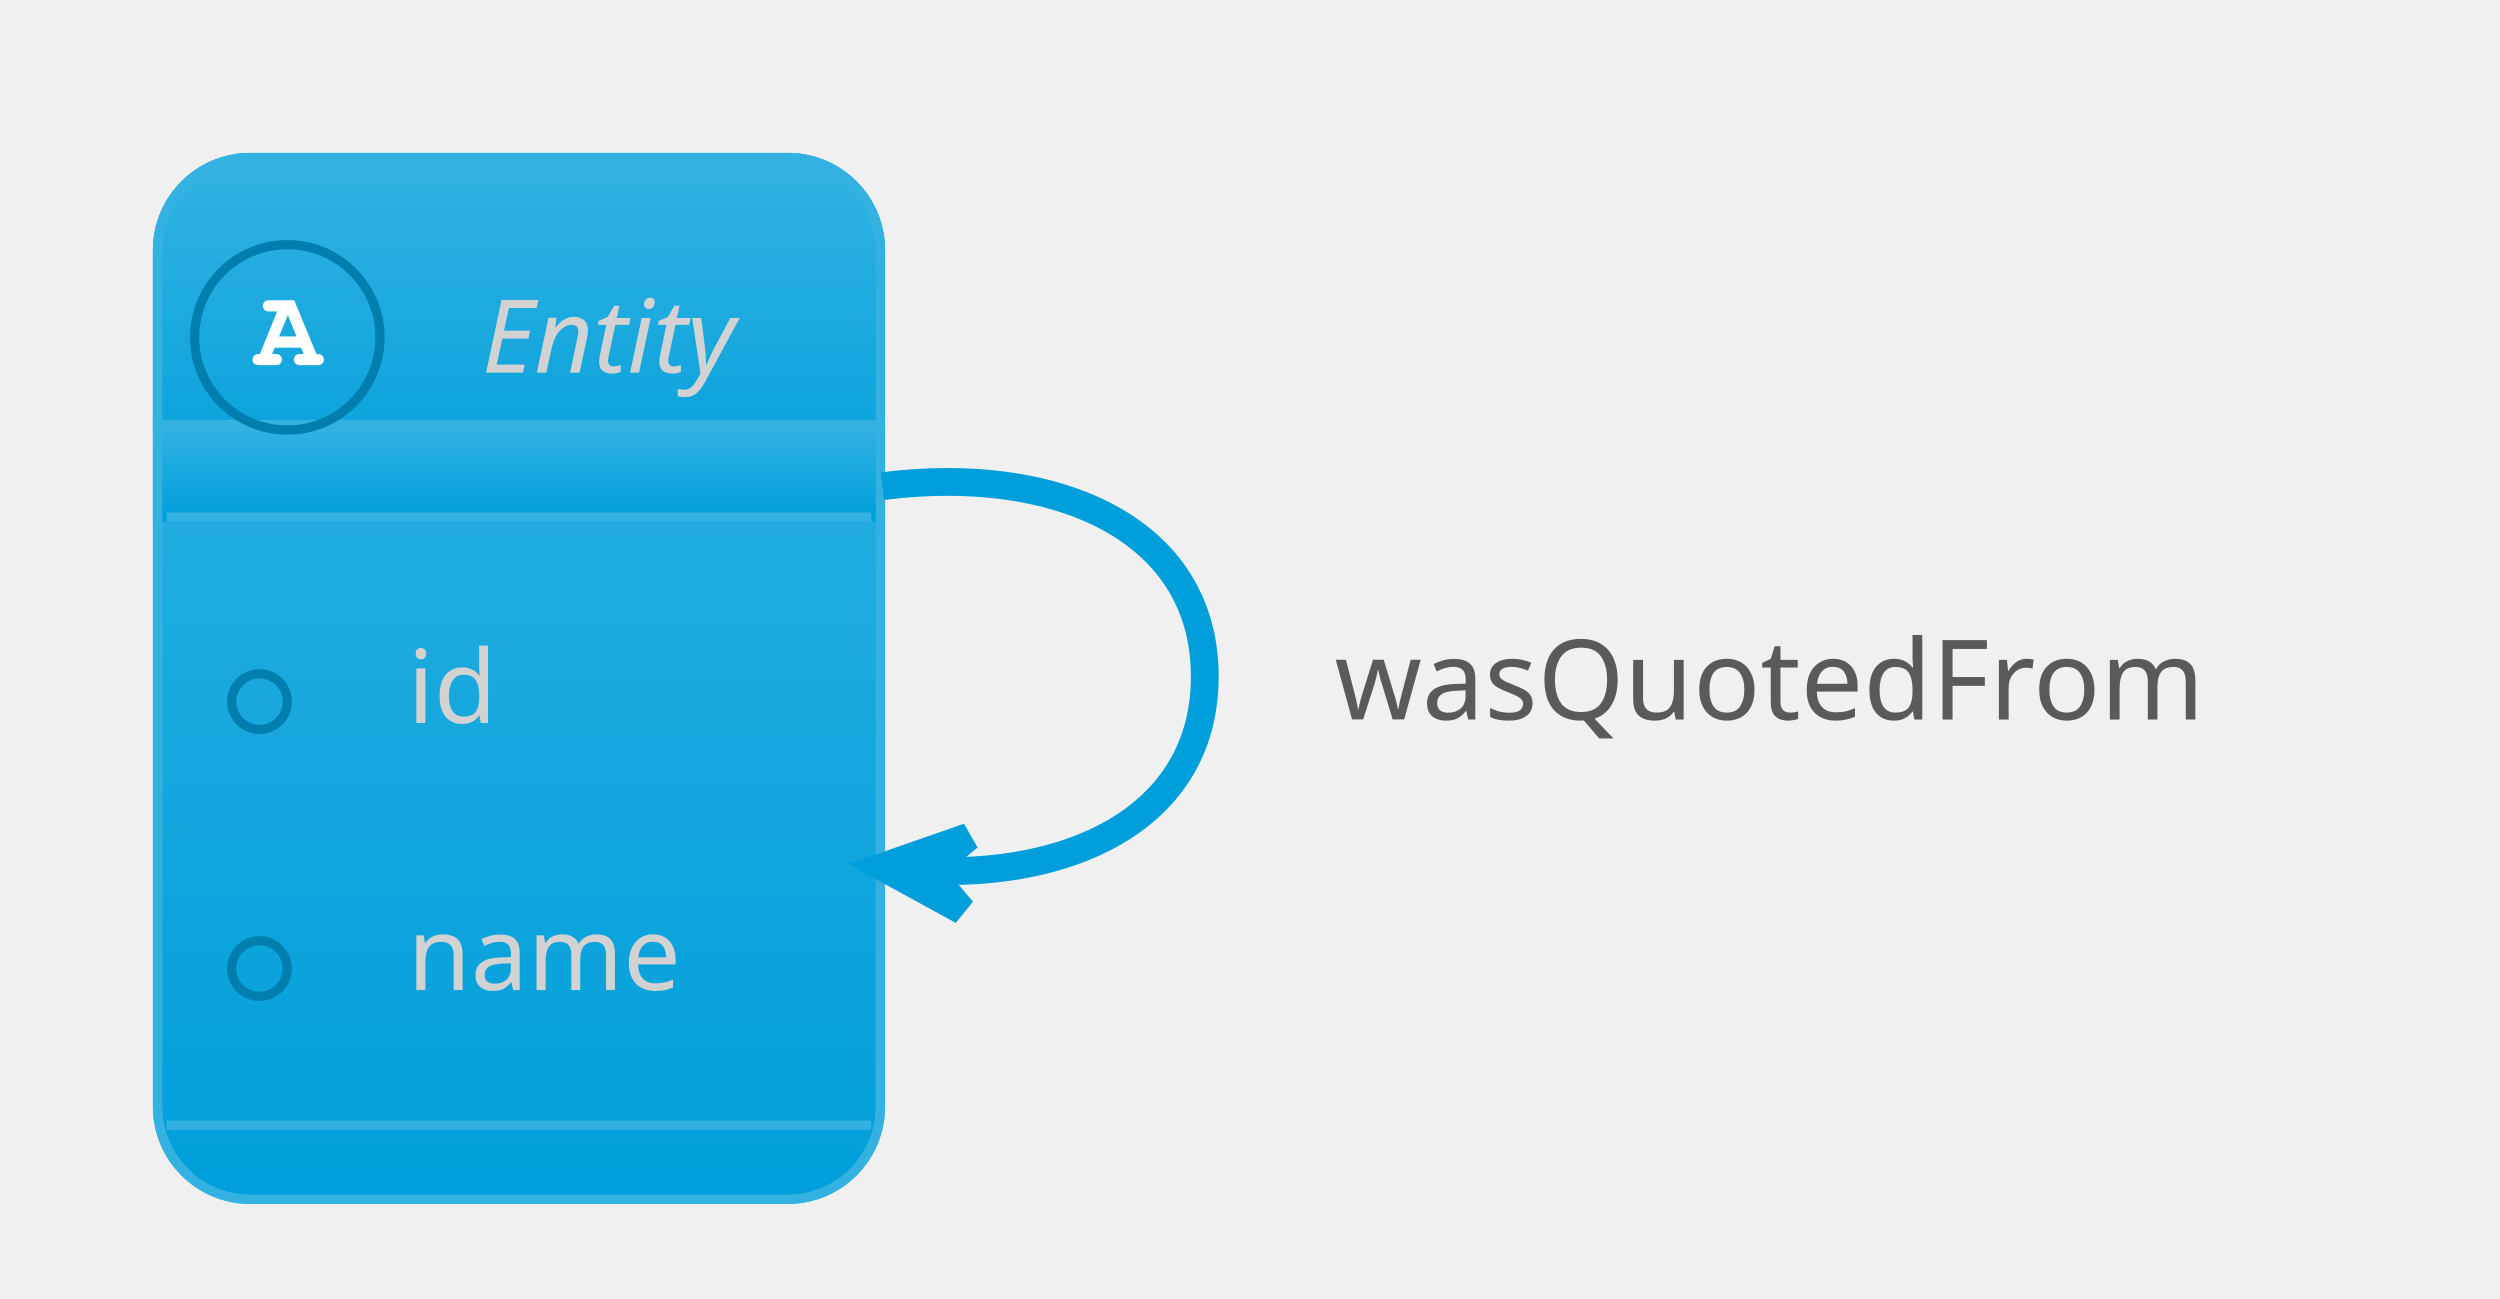
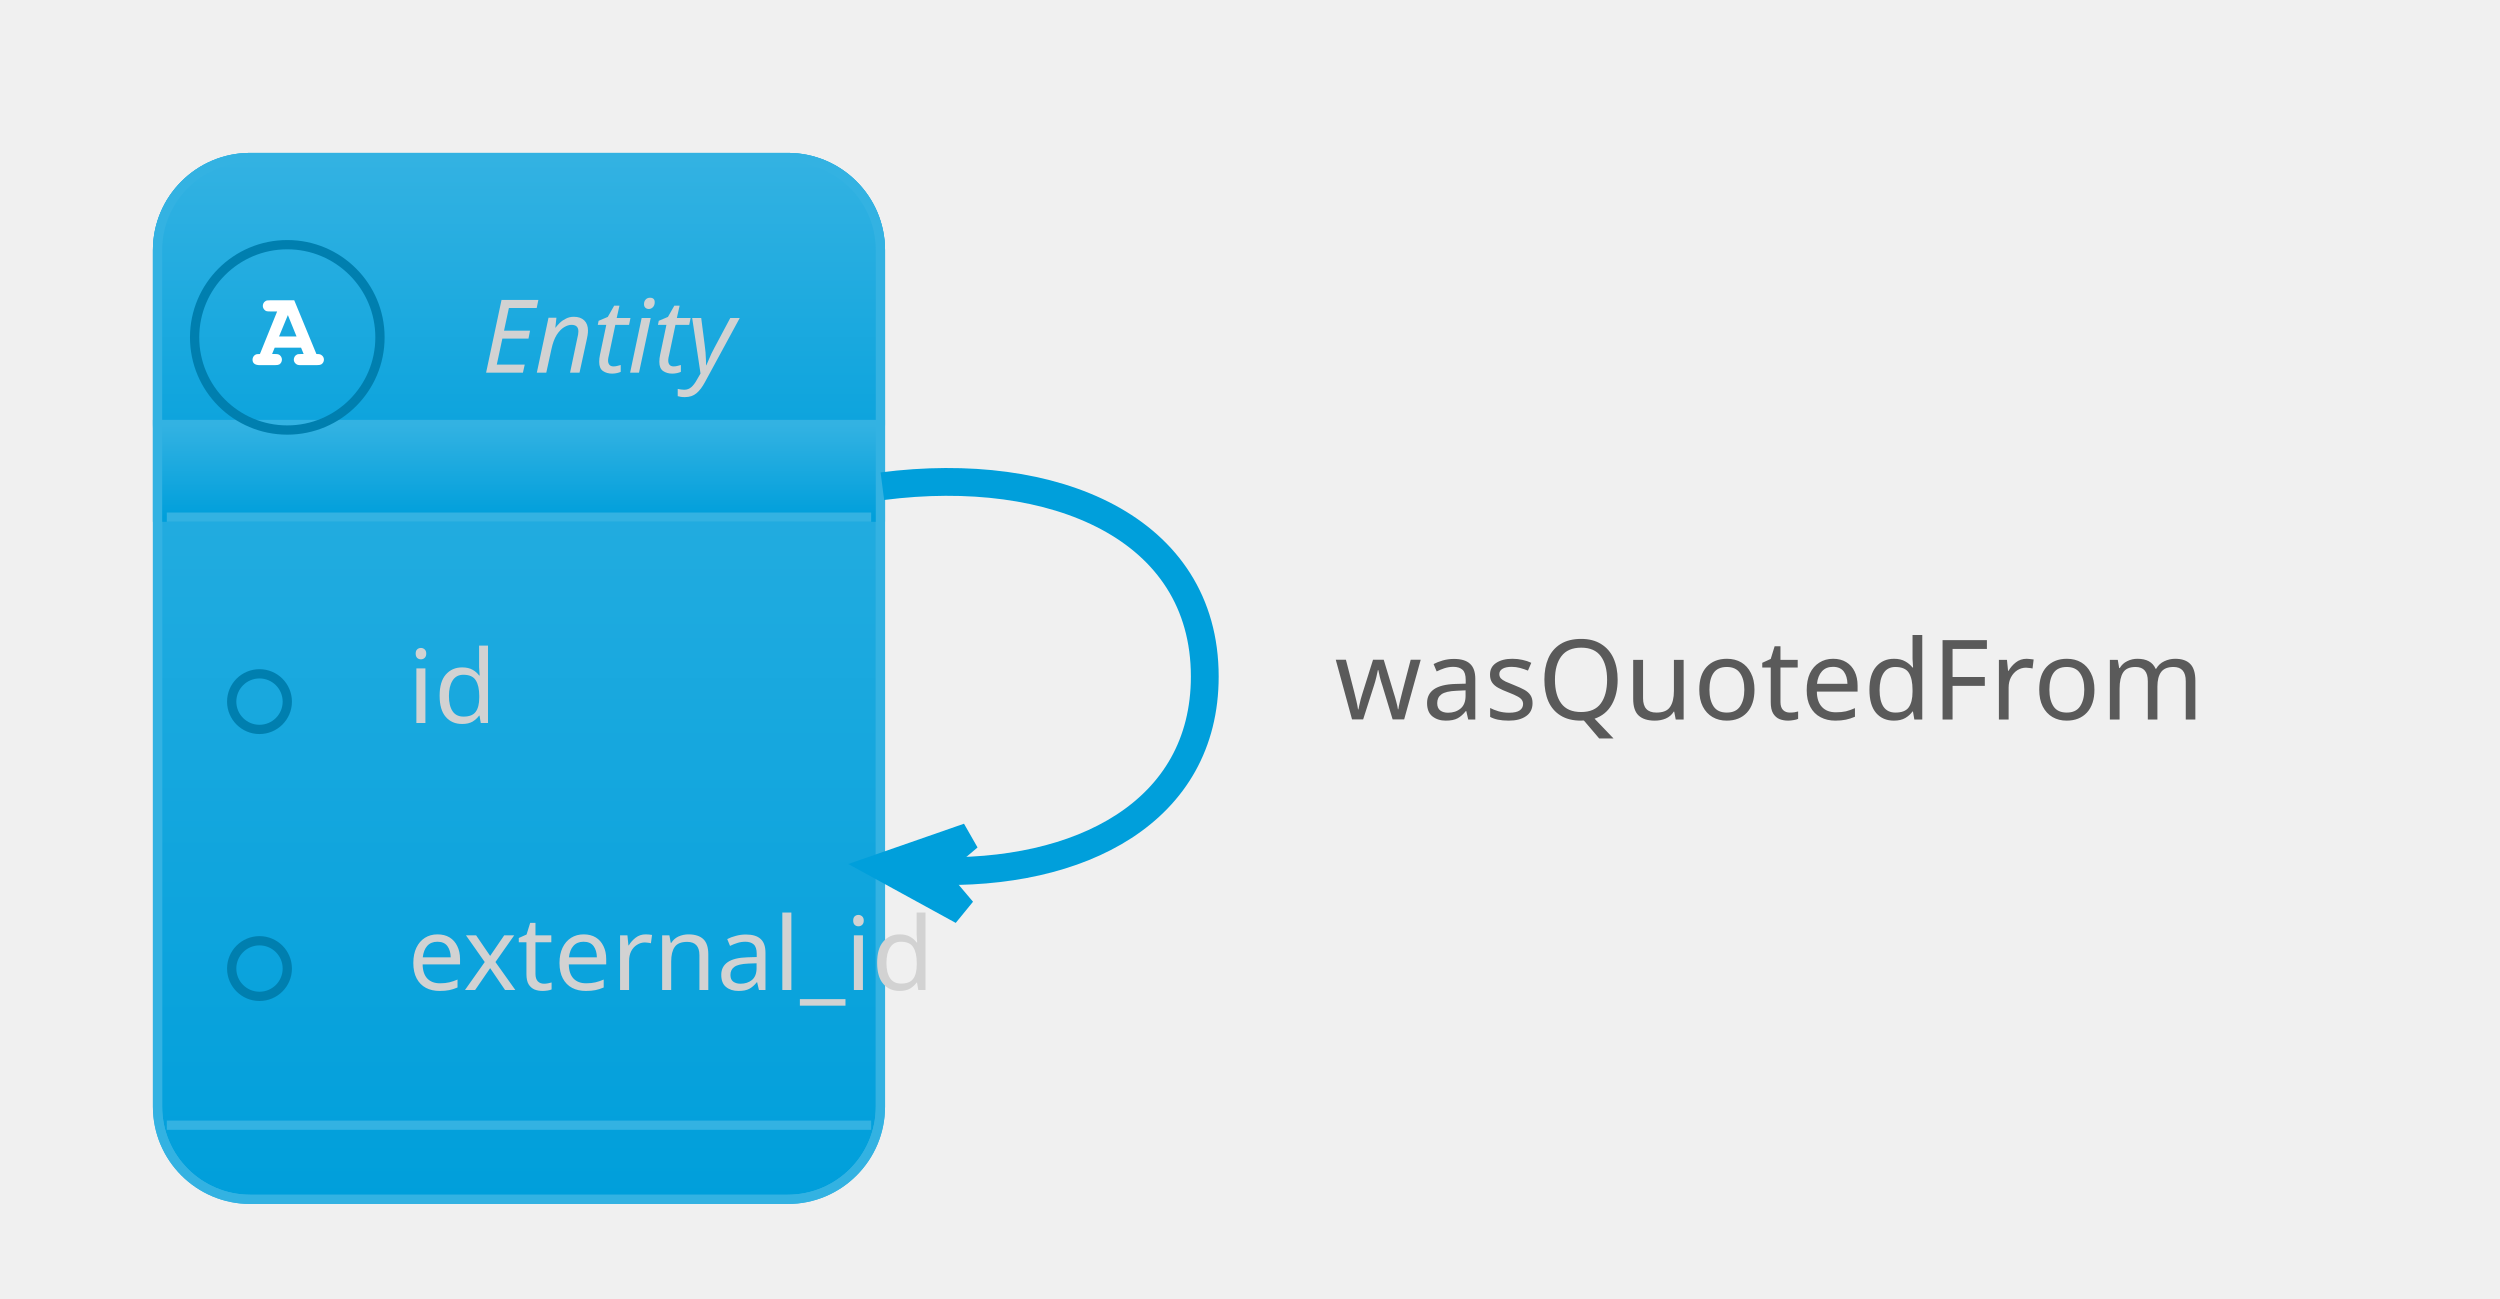
<svg xmlns="http://www.w3.org/2000/svg" contentStyleType="text/css" height="146.875px" preserveAspectRatio="none" style="width:281px;height:146px;background:#00000000;" version="1.1" viewBox="0 0 281 146" width="281.25px" zoomAndPan="magnify">
  <defs>
    <linearGradient id="g1ffhsl2ps5zag0" x1="50%" x2="50%" y1="0%" y2="100%">
      <stop offset="0%" stop-color="#33B2E2" />
      <stop offset="100%" stop-color="#009FDB" />
    </linearGradient>
  </defs>
  <g>
    <g id="elem_Entity">
      <rect codeLine="5" fill="url(#g1ffhsl2ps5zag0)" height="117.098" id="Entity" rx="10.417" ry="10.417" style="stroke:#33B2E2;stroke-width:1.042;" width="81.25" x="17.708" y="17.708" />
      <rect fill="url(#g1ffhsl2ps5zag0)" height="40.422" rx="10.417" ry="10.417" style="stroke:url(#g1ffhsl2ps5zag0);stroke-width:1.042;" width="81.25" x="17.708" y="17.708" />
      <rect fill="url(#g1ffhsl2ps5zag0)" height="10.417" style="stroke:url(#g1ffhsl2ps5zag0);stroke-width:1.042;" width="81.25" x="17.708" y="47.713" />
      <rect codeLine="5" fill="none" height="117.098" id="Entity" rx="10.417" ry="10.417" style="stroke:#33B2E2;stroke-width:1.042;" width="81.25" x="17.708" y="17.708" />
      <ellipse cx="32.292" cy="37.919" fill="none" rx="10.417" ry="10.417" style="stroke:#007FAF;stroke-width:1.042;" />
      <path d="M33.838,39.075 L34.131,39.791 L33.838,39.791 C33.529,39.791 33.431,39.807 33.317,39.889 C33.138,39.986 33.024,40.214 33.024,40.426 C33.024,40.621 33.122,40.8 33.285,40.914 C33.398,41.012 33.545,41.044 33.838,41.044 L35.579,41.044 C35.84,41.044 36.003,41.012 36.1,40.963 C36.296,40.849 36.41,40.637 36.41,40.426 C36.41,40.214 36.312,40.035 36.149,39.921 C36.019,39.823 35.905,39.791 35.563,39.791 L33.073,33.752 L30.371,33.752 C30.029,33.752 29.948,33.769 29.834,33.85 C29.639,33.964 29.541,34.176 29.541,34.387 C29.541,34.583 29.639,34.762 29.801,34.892 C29.915,34.989 30.046,35.006 30.371,35.006 L31.152,35.006 L29.215,39.791 C28.906,39.791 28.792,39.807 28.678,39.889 C28.499,39.986 28.385,40.214 28.385,40.426 C28.385,40.833 28.662,41.044 29.215,41.044 L30.876,41.044 C31.136,41.044 31.299,41.012 31.396,40.963 C31.576,40.849 31.689,40.637 31.689,40.426 C31.689,40.214 31.592,40.035 31.429,39.905 C31.315,39.823 31.201,39.791 30.876,39.791 L30.583,39.791 L30.876,39.075 L33.838,39.075 Z M33.333,37.822 L31.364,37.822 L32.357,35.413 L33.333,37.822 Z " fill="#FFFFFF" />
      <text fill="#D2D2D2" font-family="&quot;Verdana&quot;" font-size="11.458" font-style="italic" lengthAdjust="spacing" textLength="33.333" x="54.167" y="41.886">Entity</text>
      <line style="stroke:#33B2E2;stroke-width:1.042;" x1="18.75" x2="97.917" y1="58.13" y2="58.13" />
      <ellipse cx="29.167" cy="78.862" fill="none" rx="3.125" ry="3.125" style="stroke:#007FAF;stroke-width:1.042;" />
      <text fill="#D2D2D2" font-family="&quot;Verdana&quot;" font-size="11.458" lengthAdjust="spacing" textLength="10.417" x="45.833" y="81.266">id</text>
      <ellipse cx="29.167" cy="108.866" fill="none" rx="3.125" ry="3.125" style="stroke:#007FAF;stroke-width:1.042;" />
-       <text fill="#D2D2D2" font-family="&quot;Verdana&quot;" font-size="11.458" lengthAdjust="spacing" textLength="34.375" x="45.833" y="111.271">name</text>
+       <text fill="#D2D2D2" font-family="&quot;Verdana&quot;" font-size="11.458" lengthAdjust="spacing" textLength="34.375" x="45.833" y="111.271">external_id</text>
      <line style="stroke:#33B2E2;stroke-width:1.042;" x1="18.75" x2="97.917" y1="126.473" y2="126.473" />
    </g>
    <g id="link_Entity_Entity">
      <path codeLine="11" d="M99.178,54.649 C118.472,52.163 135.417,59.294 135.417,76.042 C135.417,91.22 121.501,98.499 104.531,97.88 " fill="none" id="Entity-to-Entity" style="stroke:#009FDB;stroke-width:3.125;" />
      <polygon fill="#009FDB" points="99.178,97.435,108.175,102.365,104.369,97.867,108.867,94.061,99.178,97.435" style="stroke:#009FDB;stroke-width:3.125;" />
      <text fill="#5A5A5A" font-family="&quot;Verdana&quot;" font-size="12.5" lengthAdjust="spacing" textLength="104.167" x="150" y="80.874">wasQuotedFrom</text>
    </g>
  </g>
</svg>
